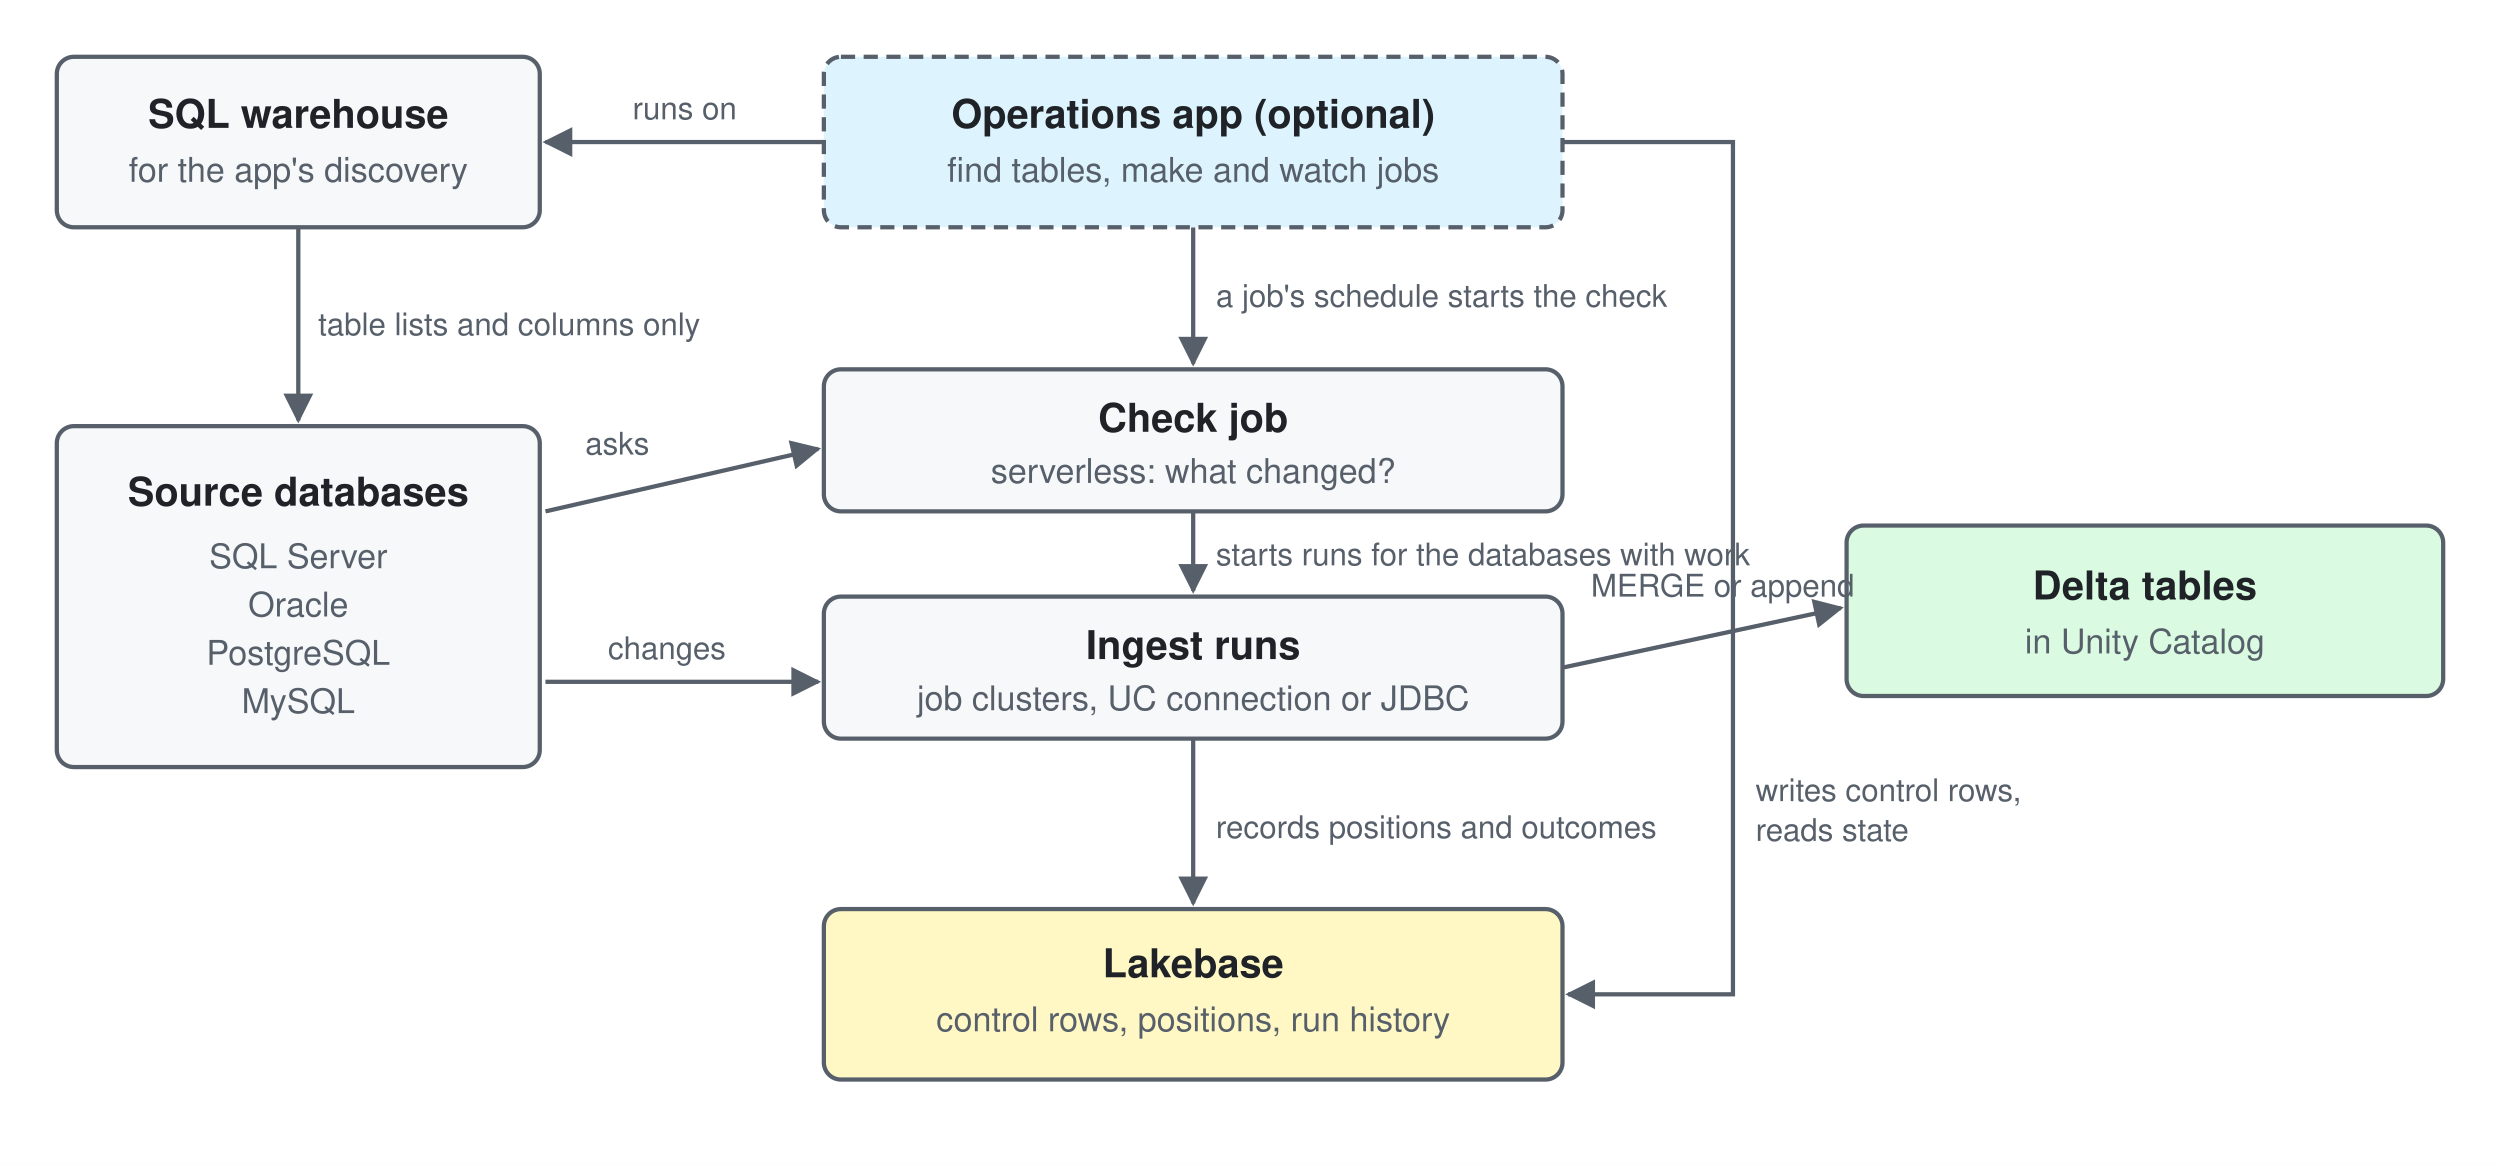
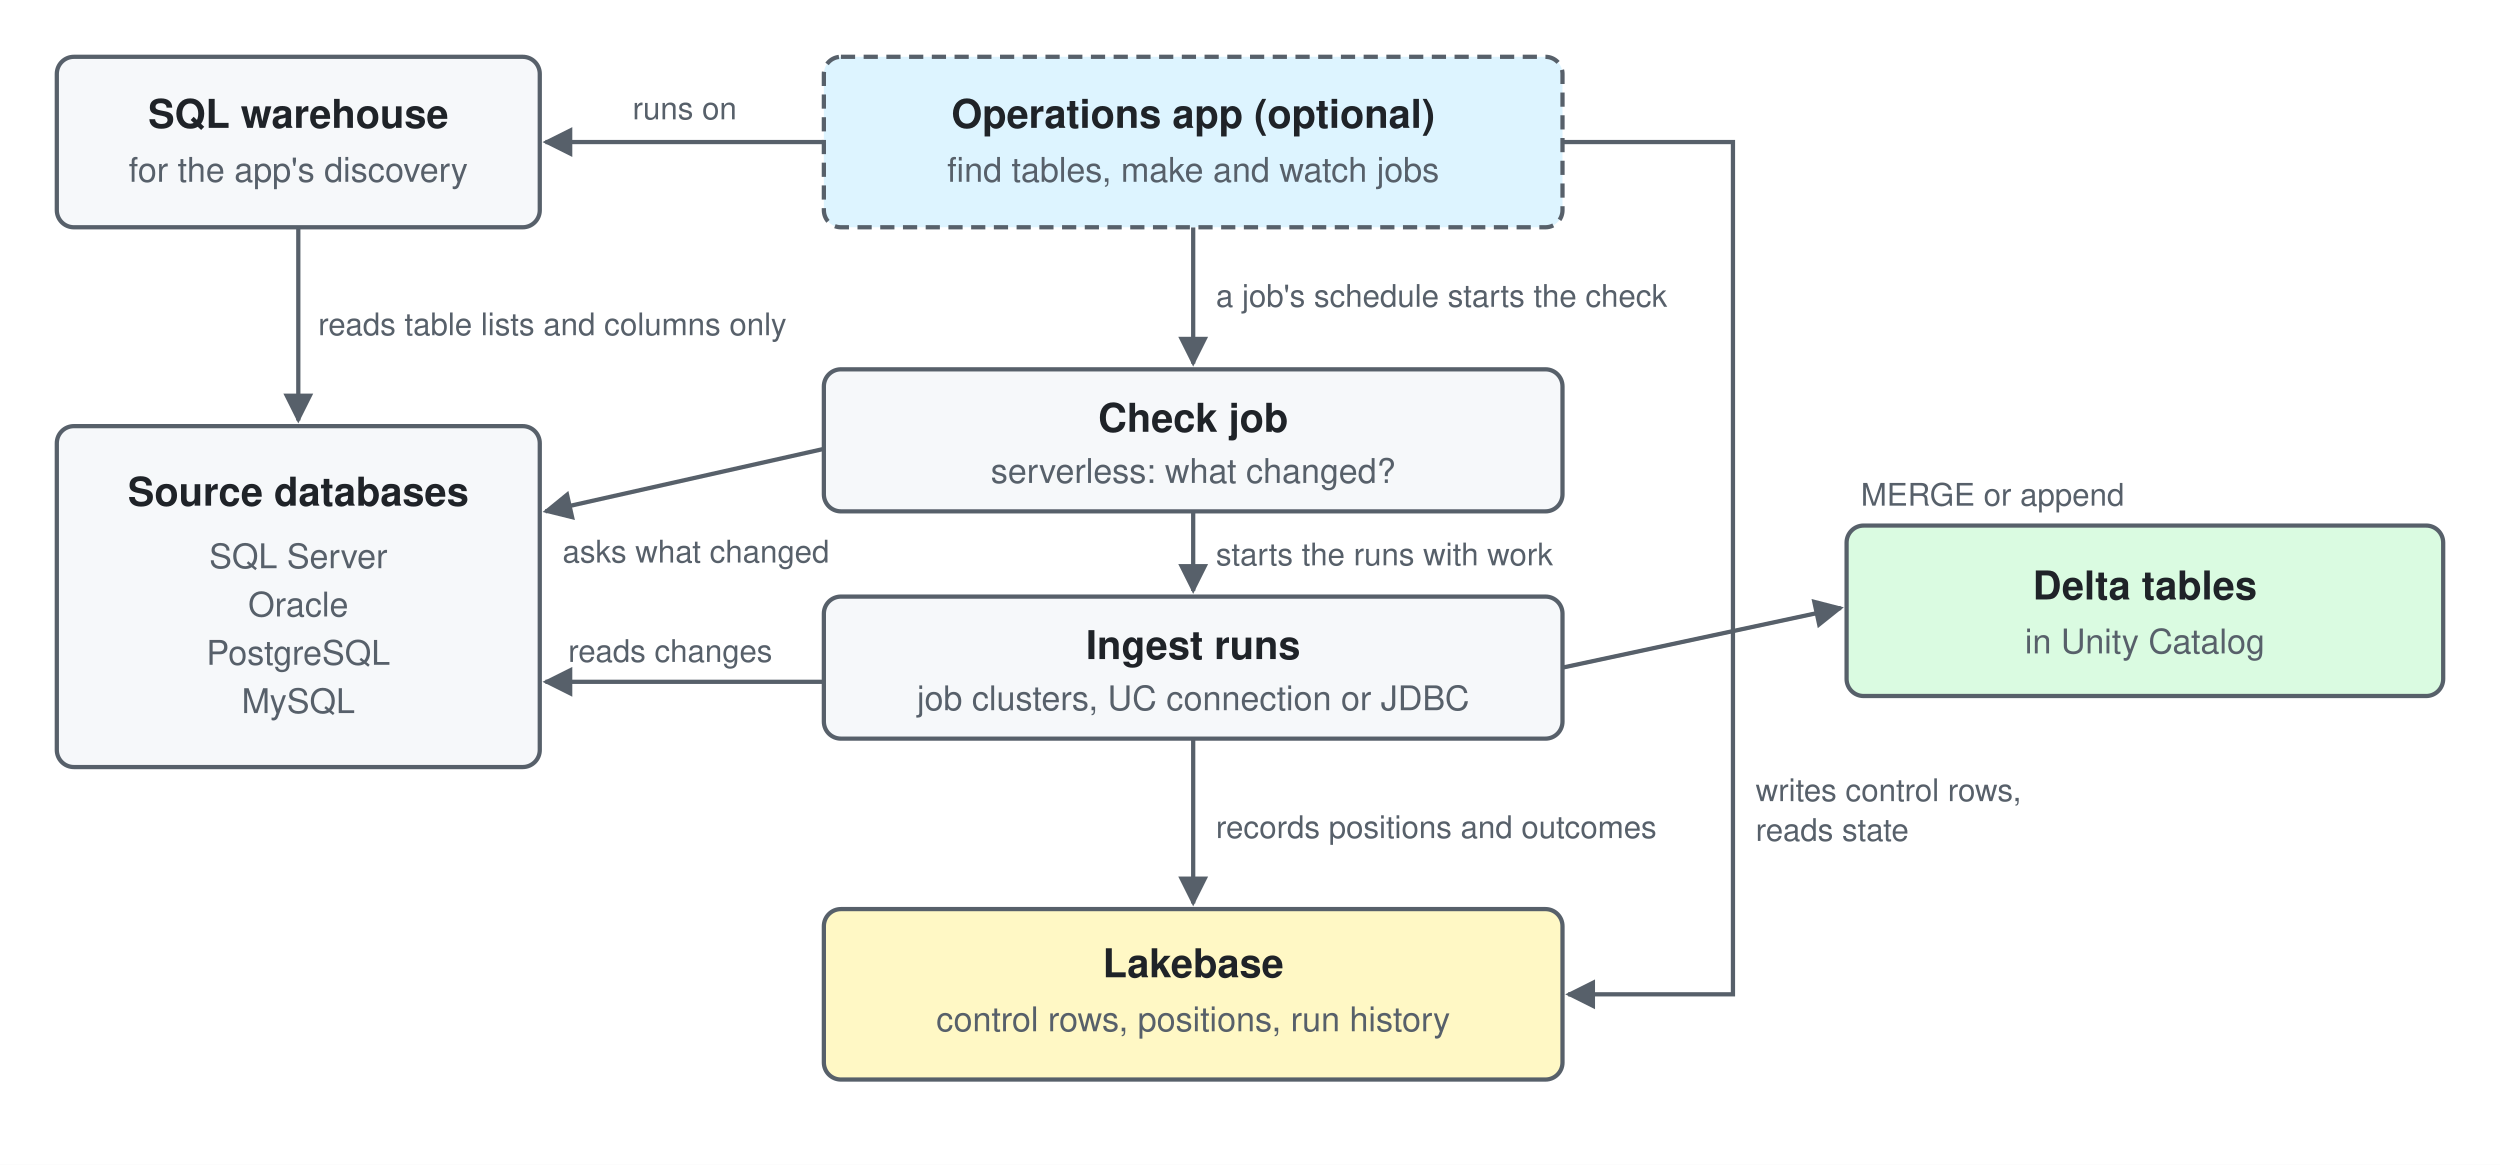
<svg xmlns="http://www.w3.org/2000/svg" width="880" height="410" viewBox="0 0 880 410" font-family="-apple-system, BlinkMacSystemFont, 'Segoe UI', Helvetica, Arial, sans-serif">
  <defs>
    <marker id="arrow" viewBox="0 0 10 10" refX="9" refY="5" markerWidth="7" markerHeight="7" orient="auto-start-reverse">
      <path d="M0 0 L10 5 L0 10 z" fill="#57606a" />
    </marker>
  </defs>
  <rect x="0" y="0" width="880" height="410" fill="#ffffff" />
  <g stroke="#57606a" stroke-width="1.5" fill="none" marker-end="url(#arrow)">
    <path d="M290 50 L192 50" />
    <path d="M105 80 L105 148" />
    <path d="M420 80 L420 128" />
-     <path d="M192 180 L288 158" />
+     <path d="M290 158 L192 180" />
    <path d="M420 180 L420 208" />
-     <path d="M192 240 L288 240" />
+     <path d="M290 240 L192 240" />
    <path d="M550 235 L648 214" />
    <path d="M420 260 L420 318" />
    <path d="M550 50 L610 50 L610 350 L552 350" />
  </g>
  <g stroke="#57606a" stroke-width="1.5">
    <rect x="290" y="20" width="260" height="60" rx="6" fill="#ddf4ff" stroke-dasharray="5 3" />
    <rect x="20" y="20" width="170" height="60" rx="6" fill="#f6f8fa" />
    <rect x="20" y="150" width="170" height="120" rx="6" fill="#f6f8fa" />
    <rect x="290" y="130" width="260" height="50" rx="6" fill="#f6f8fa" />
    <rect x="290" y="210" width="260" height="50" rx="6" fill="#f6f8fa" />
    <rect x="650" y="185" width="210" height="60" rx="6" fill="#dafbe1" />
    <rect x="290" y="320" width="260" height="60" rx="6" fill="#fff8c5" />
  </g>
  <g fill="#1f2328" font-size="14" text-anchor="middle">
    <text x="420" y="45" font-weight="600">Operations app (optional)</text>
    <text x="420" y="64" font-size="12" fill="#57606a">find tables, make and watch jobs</text>
    <text x="105" y="45" font-weight="600">SQL warehouse</text>
    <text x="105" y="64" font-size="12" fill="#57606a">for the app's discovery</text>
    <text x="105" y="178" font-weight="600">Source databases</text>
    <text x="105" y="200" font-size="12" fill="#57606a">SQL Server</text>
    <text x="105" y="217" font-size="12" fill="#57606a">Oracle</text>
    <text x="105" y="234" font-size="12" fill="#57606a">PostgreSQL</text>
    <text x="105" y="251" font-size="12" fill="#57606a">MySQL</text>
    <text x="420" y="152" font-weight="600">Check job</text>
    <text x="420" y="170" font-size="12" fill="#57606a">serverless: what changed?</text>
    <text x="420" y="232" font-weight="600">Ingest runs</text>
    <text x="420" y="250" font-size="12" fill="#57606a">job clusters, UC connection or JDBC</text>
    <text x="755" y="211" font-weight="600">Delta tables</text>
    <text x="755" y="230" font-size="12" fill="#57606a">in Unity Catalog</text>
    <text x="420" y="344" font-weight="600">Lakebase</text>
    <text x="420" y="363" font-size="12" fill="#57606a">control rows, positions, run history</text>
  </g>
  <g fill="#57606a" font-size="11">
    <text x="241" y="42" text-anchor="middle">runs on</text>
-     <text x="112" y="118">table lists and columns only</text>
+     <text x="112" y="118">reads table lists and columns only</text>
    <text x="428" y="108">a job's schedule starts the check</text>
-     <text x="206" y="160">asks</text>
-     <text x="428" y="199">starts runs for the databases with work</text>
-     <text x="214" y="232">changes</text>
-     <text x="560" y="210">MERGE or append</text>
+     <text x="198" y="198">asks what changed</text>
+     <text x="428" y="199">starts the runs with work</text>
+     <text x="200" y="233">reads changes</text>
+     <text x="655" y="178">MERGE or append</text>
    <text x="428" y="295">records positions and outcomes</text>
    <text x="618" y="282">writes control rows,</text>
    <text x="618" y="296">reads state</text>
  </g>
</svg>
